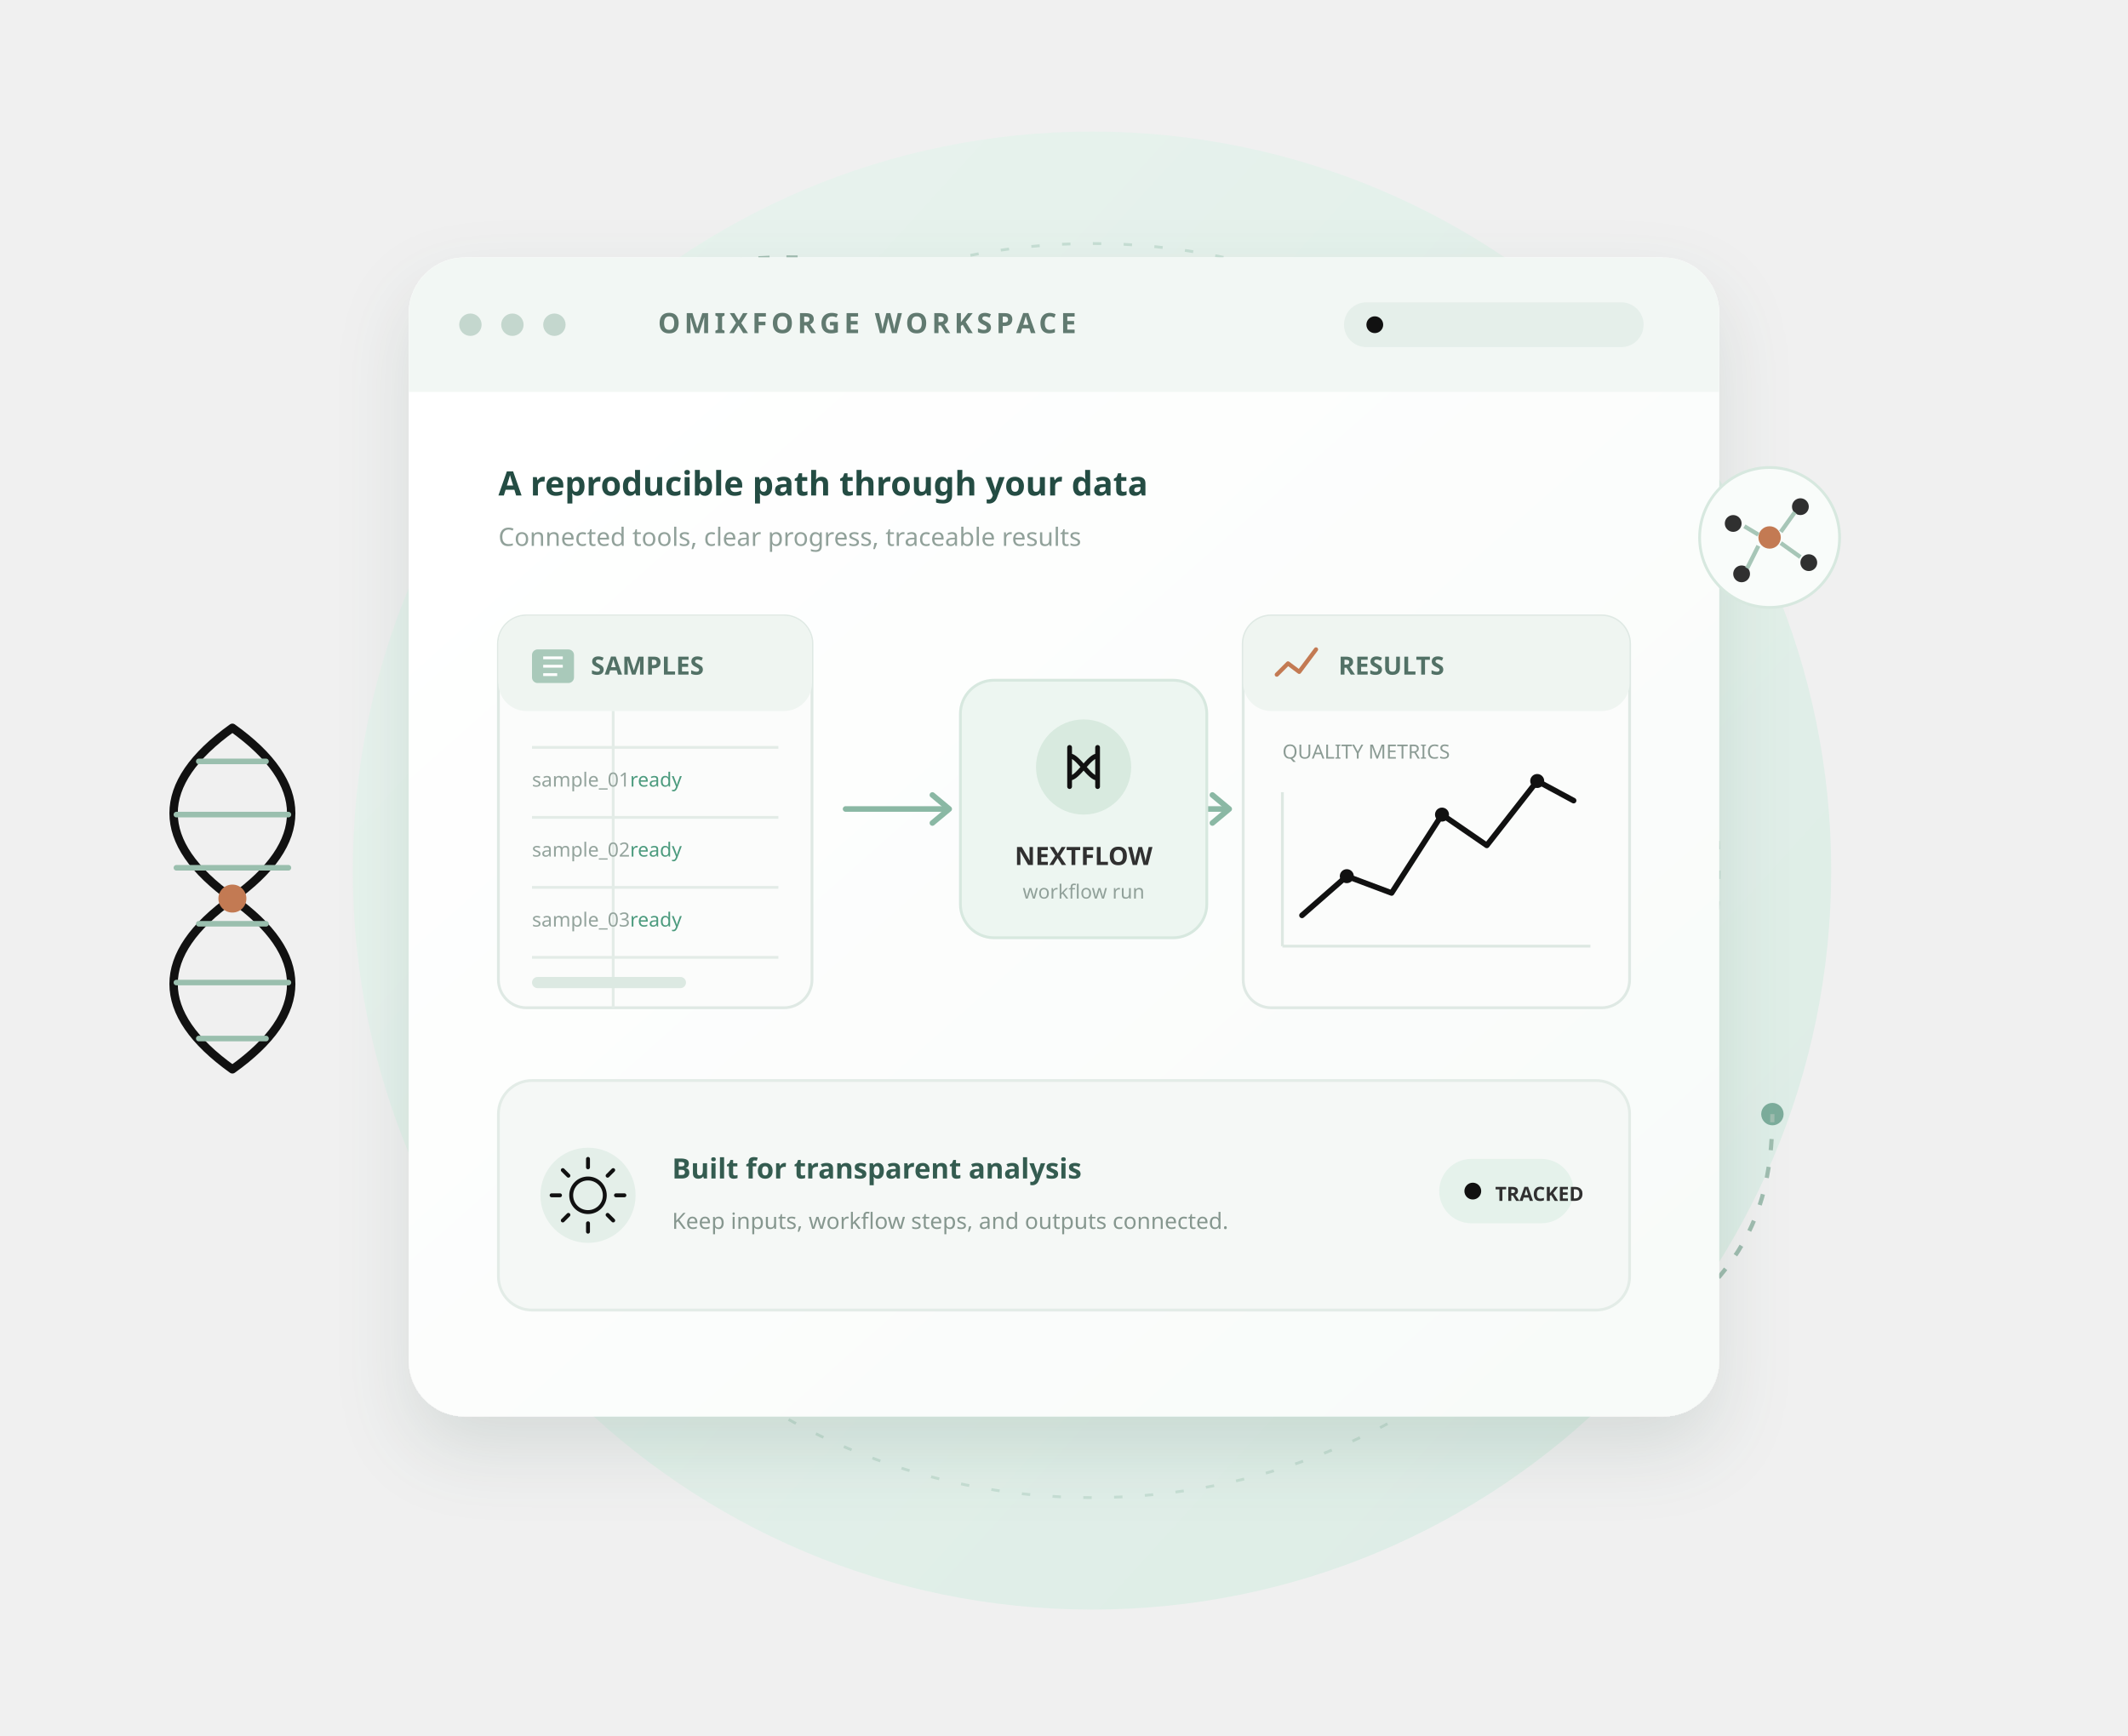
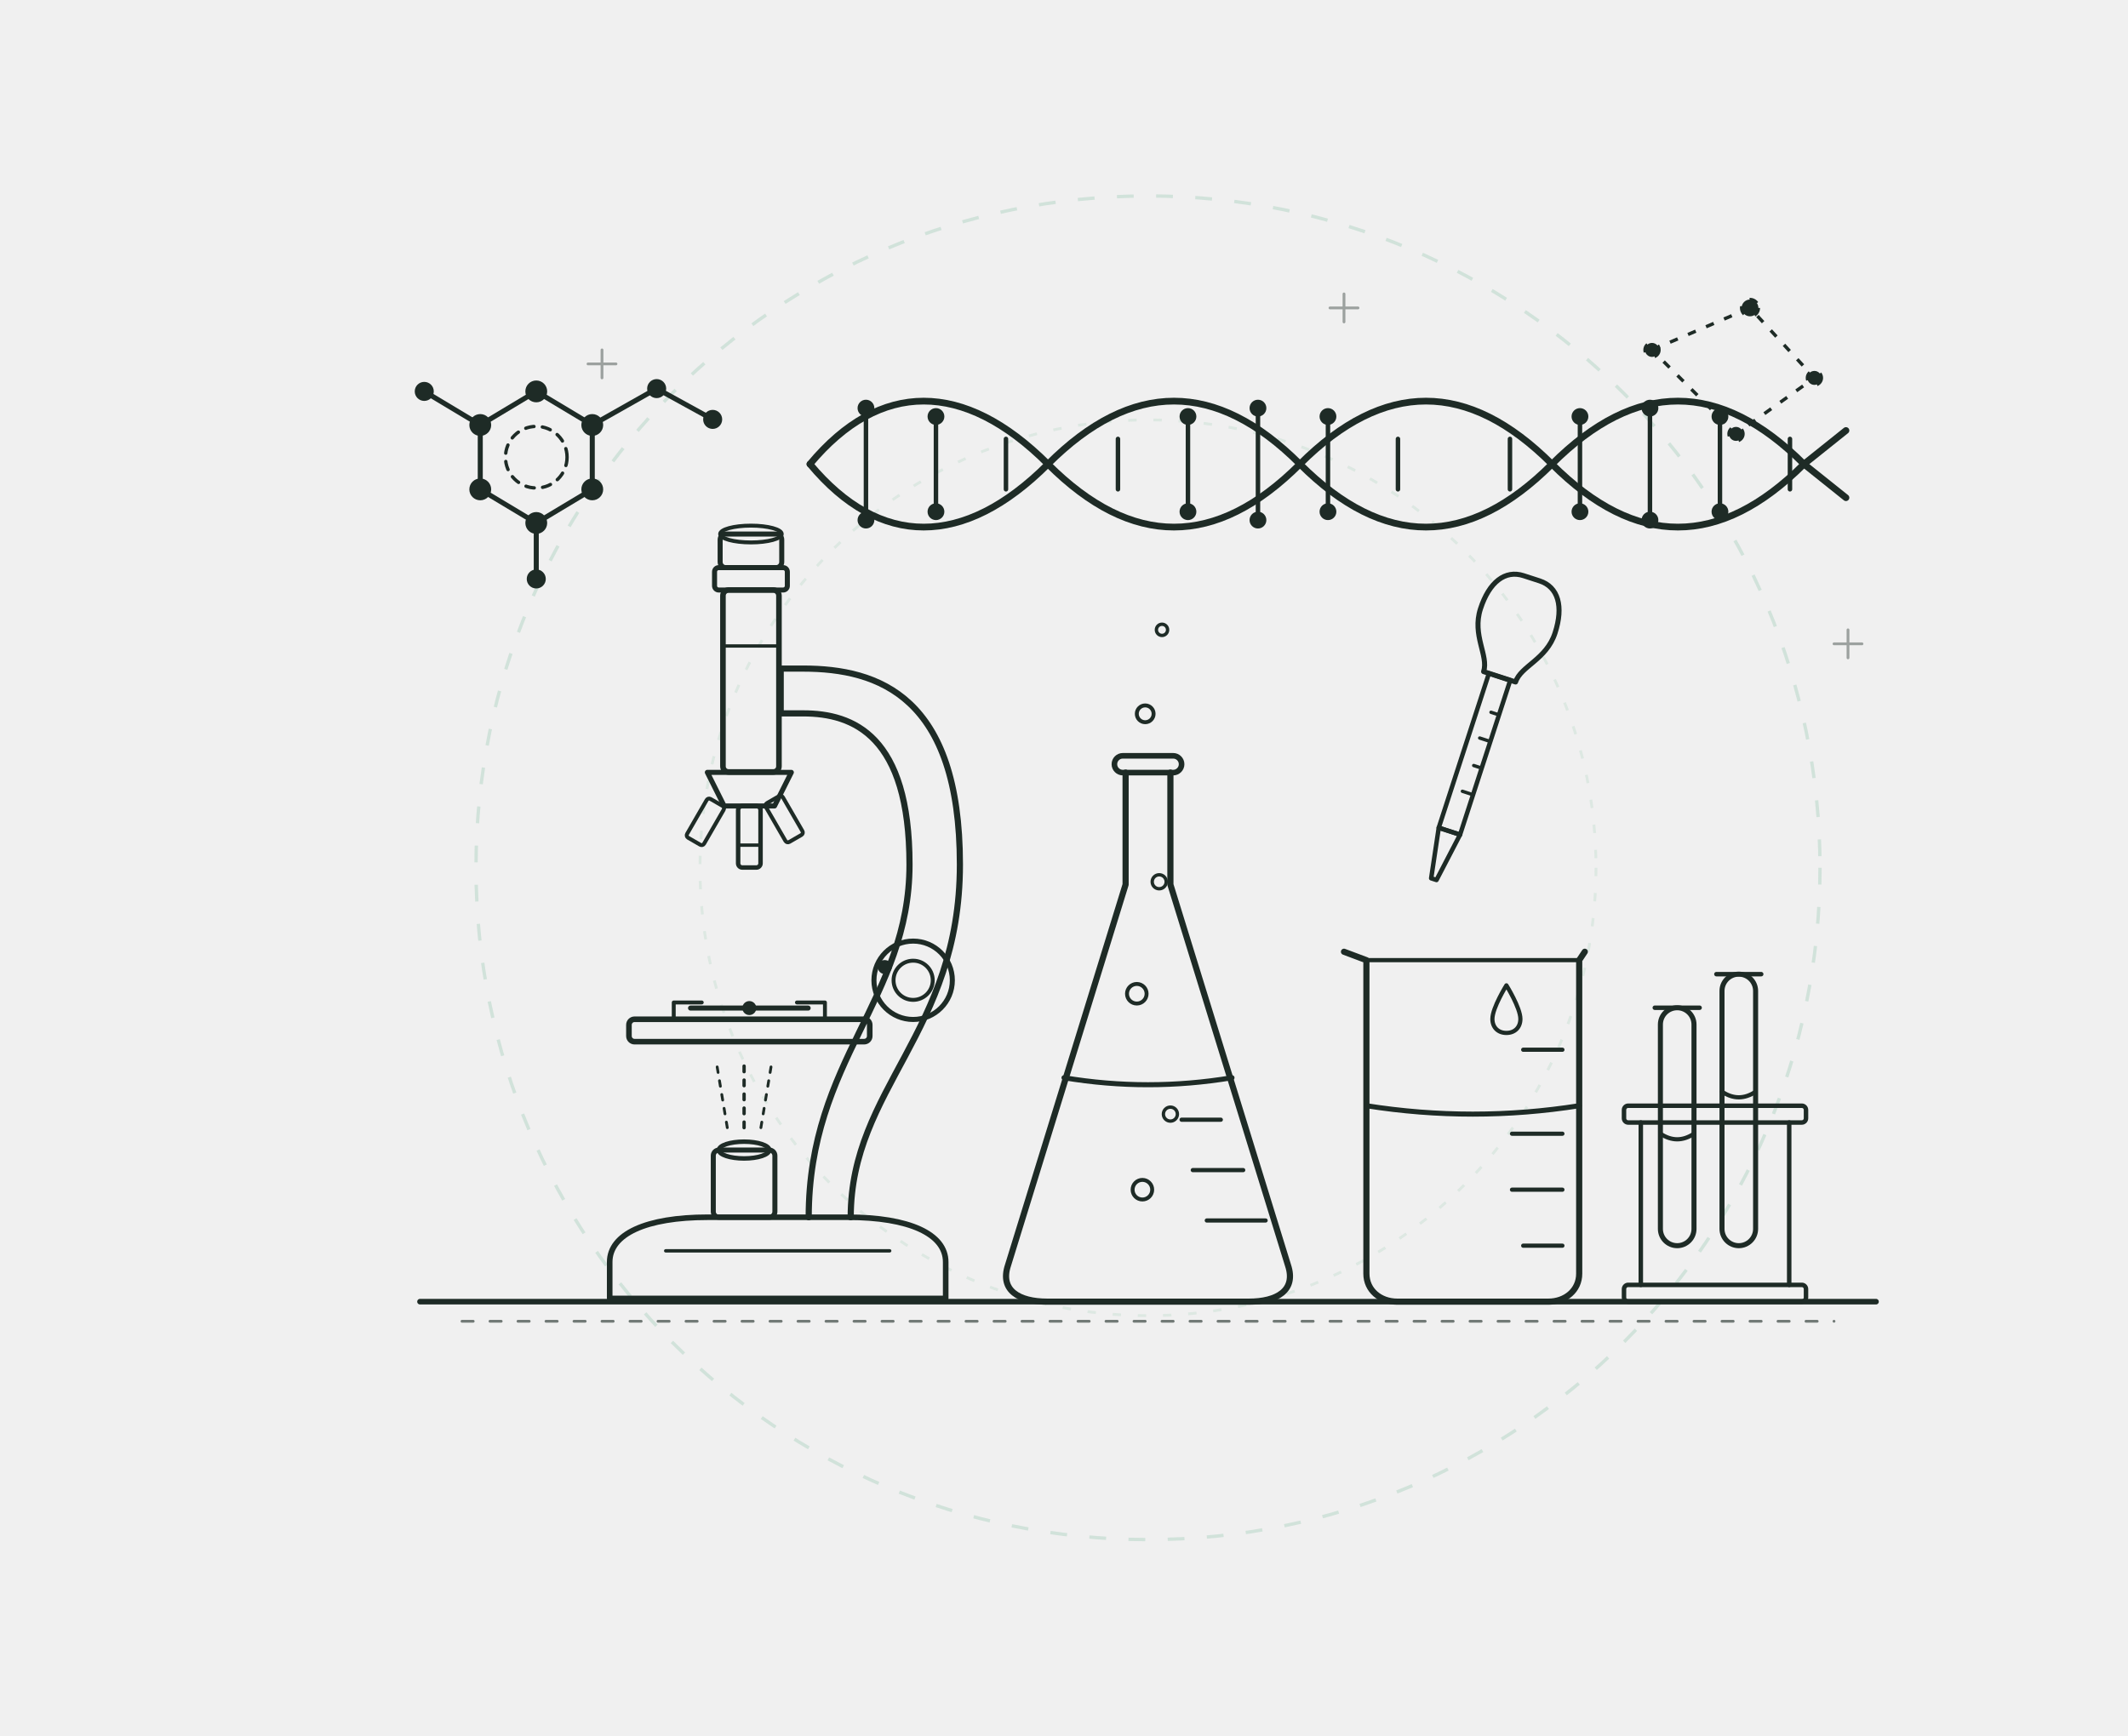
<svg xmlns="http://www.w3.org/2000/svg" width="760" height="620" viewBox="0 0 760 620" fill="none">
-   <defs>
-     <linearGradient id="field" x1="89" y1="54" x2="656" y2="570" gradientUnits="userSpaceOnUse">
-       <stop stop-color="#EAF4EF" />
-       <stop offset="1" stop-color="#DCECE5" />
-     </linearGradient>
-     <linearGradient id="card" x1="230" y1="118" x2="572" y2="504" gradientUnits="userSpaceOnUse">
-       <stop stop-color="#FFFFFF" />
-       <stop offset="1" stop-color="#F8FBF9" />
-     </linearGradient>
-     <filter id="shadow" x="112" y="63" width="565" height="509" color-interpolation-filters="sRGB" filterUnits="userSpaceOnUse">
-       <feFlood flood-opacity="0" result="BackgroundImageFix" />
-       <feColorMatrix in="SourceAlpha" values="0 0 0 0 0 0 0 0 0 0 0 0 0 0 0 0 0 0 127 0" result="hardAlpha" />
-       <feOffset dy="12" />
-       <feGaussianBlur stdDeviation="13" />
-       <feComposite in2="hardAlpha" operator="out" />
-       <feColorMatrix values="0 0 0 0 0.11 0 0 0 0 0.27 0 0 0 0 0.22 0 0 0 0.12 0" />
-       <feBlend in2="BackgroundImageFix" result="effect1_dropShadow" />
-       <feBlend in="SourceGraphic" in2="effect1_dropShadow" result="shape" />
-     </filter>
-   </defs>
-   <circle cx="390" cy="311" r="264" fill="url(#field)" />
-   <circle cx="390" cy="311" r="224" stroke="#C6DED3" stroke-dasharray="3 8" />
-   <circle cx="390" cy="311" r="177" stroke="#D0E4DB" stroke-dasharray="2 9" />
-   <circle cx="164" cy="145" r="5" fill="#C8835C" />
-   <circle cx="633" cy="398" r="4" fill="#7CAC9B" />
-   <path d="M165 145C219 111 232 91 285 92" stroke="#9FBCAF" stroke-width="1.5" stroke-dasharray="4 6" />
-   <path d="M556 495C615 468 633 442 633 398" stroke="#9FBCAF" stroke-width="1.5" stroke-dasharray="4 6" />
-   <g filter="url(#shadow)">
-     <rect x="146" y="92" width="468" height="414" rx="20" fill="url(#card)" />
-     <path d="M166 92H594C605.046 92 614 100.954 614 112V140H146V112C146 100.954 154.954 92 166 92Z" fill="#F2F7F4" />
-     <circle cx="168" cy="116" r="4" fill="#C4D7CE" />
-     <circle cx="183" cy="116" r="4" fill="#C4D7CE" />
-     <circle cx="198" cy="116" r="4" fill="#C4D7CE" />
-     <rect x="480" y="108" width="107" height="16" rx="8" fill="#E5EFEA" />
-     <circle cx="491" cy="116" r="3" fill="#111111" />
-     <text x="235" y="119" fill="#617A70" font-family="sans-serif" font-size="10" font-weight="700" letter-spacing="1.4">OMIXFORGE WORKSPACE</text>
-     <text x="178" y="177" fill="#244C43" font-family="sans-serif" font-size="12" font-weight="700">A reproducible path through your data</text>
-     <text x="178" y="195" fill="#91A19A" font-family="sans-serif" font-size="9">Connected tools, clear progress, traceable results</text>
-     <rect x="178" y="220" width="112" height="140" rx="10" fill="#FBFCFB" stroke="#DFE9E4" />
-     <rect x="178" y="220" width="112" height="34" rx="10" fill="#EFF5F1" />
-     <path d="M178 244V230C178 224.477 182.477 220 188 220H280C285.523 220 290 224.477 290 230V244H178Z" fill="#EFF5F1" />
-     <rect x="190" y="232" width="15" height="12" rx="2" fill="#A9C9BA" />
-     <path d="M194 235H201M194 238H201M194 241H199" stroke="white" stroke-width="1" />
-     <text x="211" y="241" fill="#527166" font-family="sans-serif" font-size="9" font-weight="700">SAMPLES</text>
-     <path d="M190 267H278M190 292H278M190 317H278M190 342H278" stroke="#E3ECE7" />
-     <path d="M219 254V360" stroke="#E3ECE7" />
-     <text x="190" y="281" fill="#94A49D" font-family="sans-serif" font-size="7">sample_01</text>
-     <text x="225" y="281" fill="#4C9B7E" font-family="sans-serif" font-size="7">ready</text>
-     <text x="190" y="306" fill="#94A49D" font-family="sans-serif" font-size="7">sample_02</text>
-     <text x="225" y="306" fill="#4C9B7E" font-family="sans-serif" font-size="7">ready</text>
-     <text x="190" y="331" fill="#94A49D" font-family="sans-serif" font-size="7">sample_03</text>
-     <text x="225" y="331" fill="#4C9B7E" font-family="sans-serif" font-size="7">ready</text>
-     <rect x="190" y="349" width="55" height="4" rx="2" fill="#DCE9E2" />
-     <path d="M302 289H338M402 289H438" stroke="#8AB8A4" stroke-width="2" stroke-linecap="round" />
-     <path d="M333 284L339 289L333 294M433 284L439 289L433 294" stroke="#8AB8A4" stroke-width="2" stroke-linecap="round" stroke-linejoin="round" />
-     <rect x="343" y="243" width="88" height="92" rx="12" fill="#EDF6F1" stroke="#D7E8DF" />
-     <circle cx="387" cy="274" r="17" fill="#D8EADF" />
-     <path d="M382 267V281M392 267V281M382 270C385 270 389 278 392 278M392 270C389 270 385 278 382 278" stroke="#111111" stroke-width="1.7" stroke-linecap="round" />
-     <text x="387" y="309" text-anchor="middle" fill="#303030" font-family="sans-serif" font-size="9" font-weight="700">NEXTFLOW</text>
-     <text x="387" y="321" text-anchor="middle" fill="#91A19A" font-family="sans-serif" font-size="7">workflow run</text>
-     <rect x="444" y="220" width="138" height="140" rx="10" fill="#FBFCFB" stroke="#DFE9E4" />
-     <rect x="444" y="220" width="138" height="34" rx="10" fill="#EFF5F1" />
-     <path d="M456 241L460 237L464 240L470 232" stroke="#C37A53" stroke-width="1.5" stroke-linecap="round" stroke-linejoin="round" />
-     <text x="478" y="241" fill="#527166" font-family="sans-serif" font-size="9" font-weight="700">RESULTS</text>
-     <text x="458" y="271" fill="#8B9B94" font-family="sans-serif" font-size="7">QUALITY METRICS</text>
-     <path d="M458 338V283M458 338H568" stroke="#DDE8E2" />
-     <path d="M465 327L481 313L497 319L515 291L531 302L549 279L562 286" stroke="#111111" stroke-width="2" stroke-linecap="round" stroke-linejoin="round" />
-     <circle cx="481" cy="313" r="2.5" fill="#111111" />
-     <circle cx="515" cy="291" r="2.5" fill="#111111" />
-     <circle cx="549" cy="279" r="2.5" fill="#111111" />
-     <rect x="178" y="386" width="404" height="82" rx="12" fill="#F5F8F6" stroke="#E3ECE7" />
-     <circle cx="210" cy="427" r="17" fill="#E4EFE9" />
-     <path d="M204 427C204 423.686 206.686 421 210 421C213.314 421 216 423.686 216 427C216 430.314 213.314 433 210 433C206.686 433 204 430.314 204 427Z" stroke="#111111" stroke-width="1.4" />
-     <path d="M210 414V417M210 437V440M197 427H200M220 427H223M201 418L203 420M217 434L219 436M219 418L217 420M203 434L201 436" stroke="#111111" stroke-width="1.4" stroke-linecap="round" />
-     <text x="240" y="421" fill="#345C50" font-family="sans-serif" font-size="10" font-weight="700">Built for transparent analysis</text>
-     <text x="240" y="439" fill="#86978F" font-family="sans-serif" font-size="8">Keep inputs, workflow steps, and outputs connected.</text>
-     <rect x="514" y="414" width="48" height="23" rx="11.5" fill="#E5F2EB" />
-     <circle cx="526" cy="425.5" r="3" fill="#111111" />
-     <text x="534" y="429" fill="#303030" font-family="sans-serif" font-size="7" font-weight="700">TRACKED</text>
+   <circle cx="410" cy="310" r="240" stroke="#BDD9CC" stroke-width="1.2" stroke-dasharray="6 8" opacity="0.6" />
+   <circle cx="410" cy="310" r="160" stroke="#CADFD4" stroke-width="1" stroke-dasharray="3 6" opacity="0.5" />
+   <g stroke="#1E2B26" stroke-width="1.8" stroke-linecap="round" stroke-linejoin="round" fill="none" transform="matrix(1, 0, 0, 1, -3.476635, -23.17756)">
+     <polygon points="175,175 195,163 215,175 215,198 195,210 175,198" />
+     <circle cx="195" cy="186.5" r="11" stroke-width="1.2" stroke-dasharray="3 3" />
+     <line x1="215" y1="175" x2="238" y2="162" />
+     <line x1="238" y1="162" x2="258" y2="173" />
+     <line x1="175" y1="175" x2="155" y2="163" />
+     <line x1="195" y1="210" x2="195" y2="230" />
+     <circle cx="175" cy="175" r="3" fill="#1E2B26" />
+     <circle cx="195" cy="163" r="3" fill="#1E2B26" />
+     <circle cx="215" cy="175" r="3" fill="#1E2B26" />
+     <circle cx="215" cy="198" r="3" fill="#1E2B26" />
+     <circle cx="195" cy="210" r="3" fill="#1E2B26" />
+     <circle cx="175" cy="198" r="3" fill="#1E2B26" />
+     <circle cx="238" cy="162" r="2.5" fill="#1E2B26" />
+     <circle cx="258" cy="173" r="2.5" fill="#1E2B26" />
+     <circle cx="155" cy="163" r="2.5" fill="#1E2B26" />
+     <circle cx="195" cy="230" r="2.5" fill="#1E2B26" />
  </g>
-   <g transform="translate(76 260)" stroke-linecap="round">
-     <path d="M7 0C35 20 35 41 7 61C-21 81-21 102 7 122M7 0C-21 20-21 41 7 61C35 81 35 102 7 122" stroke="#111111" stroke-width="3" />
-     <path d="M-5 12H19M-13 31H27M-13 50H27M-5 70H19M-13 91H27M-5 111H19" stroke="#9ABFAE" stroke-width="2" />
-     <circle cx="7" cy="61" r="5" fill="#C37A53" stroke="none" />
+   <g stroke="#1E2B26" stroke-linecap="round" stroke-linejoin="round" transform="matrix(1, 0, 0, 1, 9.270984, 5.794381)">
+     <g stroke-width="1.6">
+       <line x1="300" y1="140" x2="300" y2="180" />
+       <line x1="325" y1="143" x2="325" y2="177" />
+       <line x1="350" y1="151" x2="350" y2="169" />
+       <line x1="390" y1="151" x2="390" y2="169" />
+       <line x1="415" y1="143" x2="415" y2="177" />
+       <line x1="440" y1="140" x2="440" y2="180" />
+       <line x1="465" y1="143" x2="465" y2="177" />
+       <line x1="490" y1="151" x2="490" y2="169" />
+       <line x1="530" y1="151" x2="530" y2="169" />
+       <line x1="555" y1="143" x2="555" y2="177" />
+       <line x1="580" y1="140" x2="580" y2="180" />
+       <line x1="605" y1="143" x2="605" y2="177" />
+       <line x1="630" y1="151" x2="630" y2="169" />
+     </g>
+     <g fill="#1E2B26">
+       <circle cx="300" cy="140" r="2.5" />
+       <circle cx="300" cy="180" r="2.5" />
+       <circle cx="325" cy="143" r="2.5" />
+       <circle cx="325" cy="177" r="2.5" />
+       <circle cx="415" cy="143" r="2.5" />
+       <circle cx="415" cy="177" r="2.5" />
+       <circle cx="440" cy="140" r="2.5" />
+       <circle cx="440" cy="180" r="2.5" />
+       <circle cx="465" cy="143" r="2.5" />
+       <circle cx="465" cy="177" r="2.5" />
+       <circle cx="555" cy="143" r="2.5" />
+       <circle cx="555" cy="177" r="2.5" />
+       <circle cx="580" cy="140" r="2.5" />
+       <circle cx="580" cy="180" r="2.5" />
+       <circle cx="605" cy="143" r="2.5" />
+       <circle cx="605" cy="177" r="2.5" />
+     </g>
+     <path d="M280 160 C305 130 335 130 365 160 C395 190 425 190 455 160 C485 130 515 130 545 160 C575 190 605 190 635 160 L650 148" stroke-width="2.4" fill="none" />
+     <path d="M280 160 C305 190 335 190 365 160 C395 130 425 130 455 160 C485 190 515 190 545 160 C575 130 605 130 635 160 L650 172" stroke-width="2.4" fill="none" />
  </g>
-   <g transform="translate(607 167)">
-     <circle cx="25" cy="25" r="25" fill="#F9FCFA" stroke="#D7E8DF" />
-     <circle cx="25" cy="25" r="4" fill="#C37A53" />
-     <circle cx="12" cy="20" r="3" fill="#303030" />
-     <circle cx="36" cy="14" r="3" fill="#303030" />
-     <circle cx="39" cy="34" r="3" fill="#303030" />
-     <circle cx="15" cy="38" r="3" fill="#303030" />
-     <path d="M16 21L21 24M29 23L34 16M29 27L36 32M21 28L17 36" stroke="#A7C6B7" stroke-width="1.5" />
+   <g stroke="#1E2B26" stroke-linecap="round">
+     <line x1="150" y1="465" x2="670" y2="465" stroke-width="2" />
+     <line x1="165" y1="472" x2="655" y2="472" stroke-width="1" stroke-dasharray="4 6" opacity="0.6" />
+   </g>
+   <g id="microscope" stroke="#1E2B26" stroke-linecap="round" stroke-linejoin="round" fill="none" transform="matrix(1, 0, 0, 1, 12.74765, -1.158856)">
+     <path d="M205 465 L205 452 C205 442 218 436 240 436 L290 436 C312 436 325 442 325 452 L325 465 Z" stroke-width="2" />
+     <line x1="225" y1="448" x2="305" y2="448" stroke-width="1.2" />
+     <rect x="242" y="412" width="22" height="24" rx="2" stroke-width="1.8" />
+     <ellipse cx="253" cy="412" rx="9" ry="3" stroke-width="1.6" />
+     <line x1="253" y1="404" x2="253" y2="380" stroke-width="1.2" stroke-dasharray="2 3" />
+     <line x1="247" y1="404" x2="243" y2="380" stroke-width="1" stroke-dasharray="2 3" />
+     <line x1="259" y1="404" x2="263" y2="380" stroke-width="1" stroke-dasharray="2 3" />
+     <rect x="211.874" y="365.275" width="86" height="8" rx="2" stroke-width="2" />
+     <line x1="233.874" y1="361.275" x2="275.874" y2="361.275" stroke-width="1.8" />
+     <circle cx="254.874" cy="361.275" r="2" fill="#1E2B26" />
+     <path d="M 227.874 365.275 L 227.874 359.275 L 237.874 359.275" stroke-width="1.4" />
+     <path d="M 281.874 365.275 L 281.874 359.275 L 271.874 359.275" stroke-width="1.4" />
+     <path d="M 291.075 436 C 291.075 390 330.075 370 330.075 310 C 330.075 250 301.075 240 274.075 240 L 266.075 240 L 266.075 256 L 274.075 256 C 292.075 256 312.075 264 312.075 310 C 312.075 358 276.075 380 276.075 436" stroke-width="2.2" />
+     <circle cx="313.375" cy="351.35" r="14" stroke-width="1.8" />
+     <circle cx="313.375" cy="351.35" r="7" stroke-width="1.4" />
+     <circle cx="303.249" cy="346.625" r="2" fill="#1E2B26" />
+     <path d="M 239.874 277.073 L 269.874 277.073 L 263.874 289.073 L 245.874 289.073 L 239.874 277.073 Z" stroke-width="1.8" />
+     <rect x="250.874" y="289.073" width="8" height="22" rx="1.5" stroke-width="1.6" />
+     <line x1="250.874" y1="303.073" x2="258.874" y2="303.073" stroke-width="1.2" />
+     <g transform="matrix(0.866025, -0.5, 0.5, 0.866025, -127.5508, 156.8375)">
+       <rect x="270" y="308" width="7" height="16" rx="1" stroke-width="1.4" />
+     </g>
+     <g transform="matrix(0.866025, 0.5, -0.5, 0.866025, 177.6358, -105.6625)">
+       <rect x="250" y="308" width="7" height="16" rx="1" stroke-width="1.4" />
+     </g>
+     <g transform="matrix(1, 0, 0, 1, -7.425615, 24.30197)" style="transform-origin: 262.872px 208.63px 0px;">
+       <rect x="252.872" y="187.63" width="20" height="65" rx="2" stroke-width="2" />
+       <line x1="252.872" y1="207.63" x2="272.872" y2="207.63" stroke-width="1.2" />
+       <rect x="249.872" y="179.63" width="26" height="8" rx="1.5" stroke-width="1.8" />
+       <rect x="251.872" y="167.63" width="22" height="12" rx="2" stroke-width="1.8" />
+       <ellipse cx="262.872" cy="167.63" rx="11" ry="3" stroke-width="1.4" />
+     </g>
+   </g>
+   <g id="conicalFlask" stroke="#1E2B26" stroke-linecap="round" stroke-linejoin="round" fill="none">
+     <rect x="398" y="270" width="24" height="6" rx="3" stroke-width="2" />
+     <path d="M402 276 L402 316 L360 452 C357 461 364 465 374 465 L446 465 C456 465 463 461 460 452 L418 316 L418 276" stroke-width="2.2" />
+     <path d="M380 385 Q410 390 440 385" stroke-width="1.8" />
+     <line x1="422" y1="400" x2="436" y2="400" stroke-width="1.5" />
+     <line x1="426" y1="418" x2="444" y2="418" stroke-width="1.5" />
+     <line x1="431" y1="436" x2="452" y2="436" stroke-width="1.5" />
+     <circle cx="408" cy="425" r="3.5" stroke-width="1.4" />
+     <circle cx="418" cy="398" r="2.5" stroke-width="1.2" />
+     <circle cx="406" cy="355" r="3.5" stroke-width="1.4" />
+     <circle cx="414" cy="315" r="2.5" stroke-width="1.2" />
+     <circle cx="409" cy="255" r="3" stroke-width="1.4" />
+     <circle cx="415" cy="225" r="2" stroke-width="1.2" />
+   </g>
+   <g id="beaker" stroke="#1E2B26" stroke-linecap="round" stroke-linejoin="round" fill="none">
+     <path d="M480 340 L488 343 L488 455 C488 461 493 465 499 465 L553 465 C559 465 564 461 564 455 L564 343 L566 340" stroke-width="2.2" />
+     <line x1="488" y1="343" x2="564" y2="343" stroke-width="1.5" />
+     <path d="M488 395 Q526 401 564 395" stroke-width="1.8" />
+     <line x1="544" y1="375" x2="558" y2="375" stroke-width="1.5" />
+     <line x1="540" y1="405" x2="558" y2="405" stroke-width="1.5" />
+     <line x1="540" y1="425" x2="558" y2="425" stroke-width="1.5" />
+     <line x1="544" y1="445" x2="558" y2="445" stroke-width="1.5" />
+     <g transform="rotate(18 535 250)">
+       <path d="M530 205 C523 205 519 211 519 221 C519 231 527 236 527 242 L539 242 C539 236 547 231 547 221 C547 211 543 205 536 205 Z" stroke-width="1.8" />
+       <rect x="529" y="242" width="8" height="58" stroke-width="1.6" />
+       <line x1="534" y1="255" x2="537" y2="255" stroke-width="1.2" />
+       <line x1="533" y1="265" x2="537" y2="265" stroke-width="1.2" />
+       <line x1="534" y1="275" x2="537" y2="275" stroke-width="1.2" />
+       <line x1="533" y1="285" x2="537" y2="285" stroke-width="1.2" />
+       <polygon points="529,300 537,300 534,318 532,318" stroke-width="1.6" />
+     </g>
+     <path d="M538 352 C538 352 533 360 533 364 C533 367 535 369 538 369 C541 369 543 367 543 364 C543 360 538 352 538 352 Z" stroke-width="1.5" />
+   </g>
+   <g id="testTubes" stroke="#1E2B26" stroke-linecap="round" stroke-linejoin="round" fill="none">
+     <rect x="580" y="395" width="65" height="6" rx="1.5" stroke-width="1.6" />
+     <rect x="580" y="459" width="65" height="6" rx="1.5" stroke-width="1.6" />
+     <line x1="586" y1="401" x2="586" y2="459" stroke-width="1.6" />
+     <line x1="639" y1="401" x2="639" y2="459" stroke-width="1.6" />
+     <rect x="593" y="360" width="12" height="85" rx="6" stroke-width="1.8" />
+     <line x1="591" y1="360" x2="607" y2="360" stroke-width="1.6" />
+     <path d="M593 405 Q599 409 605 405" stroke-width="1.5" />
+     <rect x="615" y="348" width="12" height="97" rx="6" stroke-width="1.8" />
+     <line x1="613" y1="348" x2="629" y2="348" stroke-width="1.6" />
+     <path d="M615 390 Q621 394 627 390" stroke-width="1.5" />
+   </g>
+   <g stroke="#1E2B26" stroke-width="1.2" stroke-dasharray="3 4" fill="none">
+     <path d="M590 125 L625 110 L648 135 L620 155 Z" />
+     <circle cx="590" cy="125" r="2.5" fill="#1E2B26" />
+     <circle cx="625" cy="110" r="3" fill="#1E2B26" />
+     <circle cx="648" cy="135" r="2.5" fill="#1E2B26" />
+     <circle cx="620" cy="155" r="2.5" fill="#1E2B26" />
+   </g>
+   <g stroke="#1E2B26" stroke-width="1" stroke-linecap="round" opacity="0.4">
+     <line x1="210" y1="130" x2="220" y2="130" />
+     <line x1="215" y1="125" x2="215" y2="135" />
+     <line x1="475" y1="110" x2="485" y2="110" />
+     <line x1="480" y1="105" x2="480" y2="115" />
+     <line x1="655" y1="230" x2="665" y2="230" />
+     <line x1="660" y1="225" x2="660" y2="235" />
  </g>
</svg>
